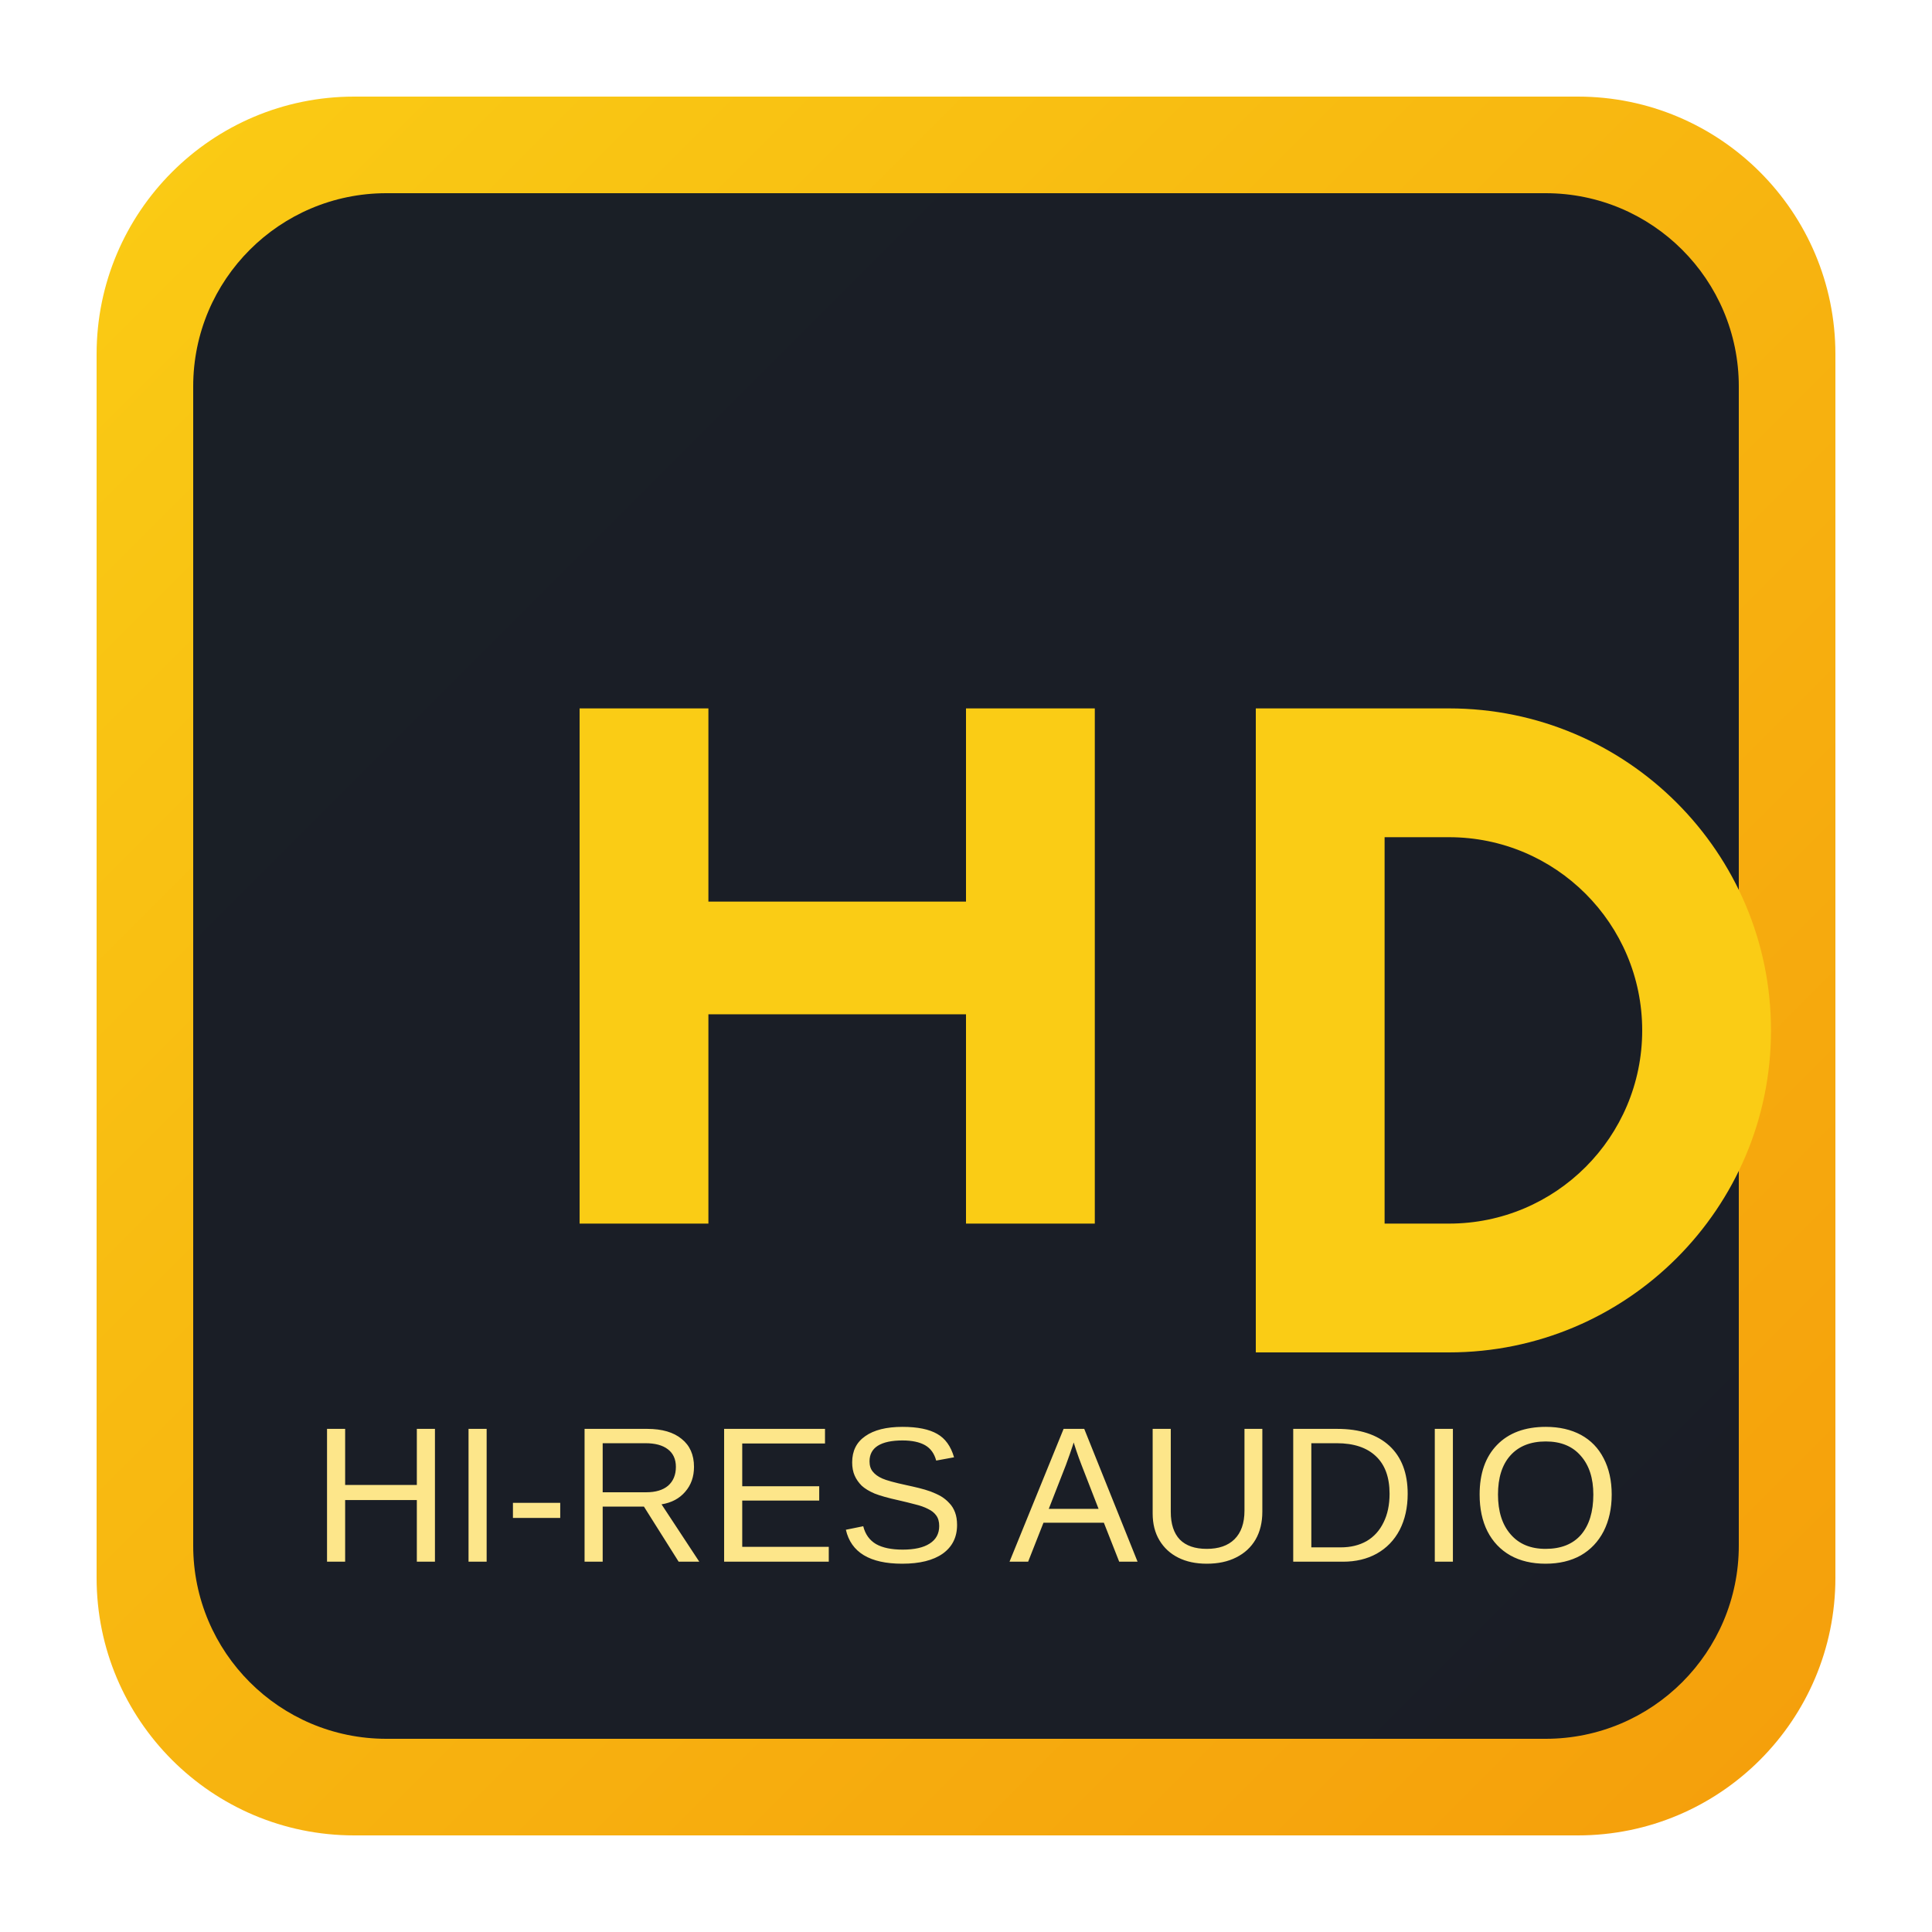
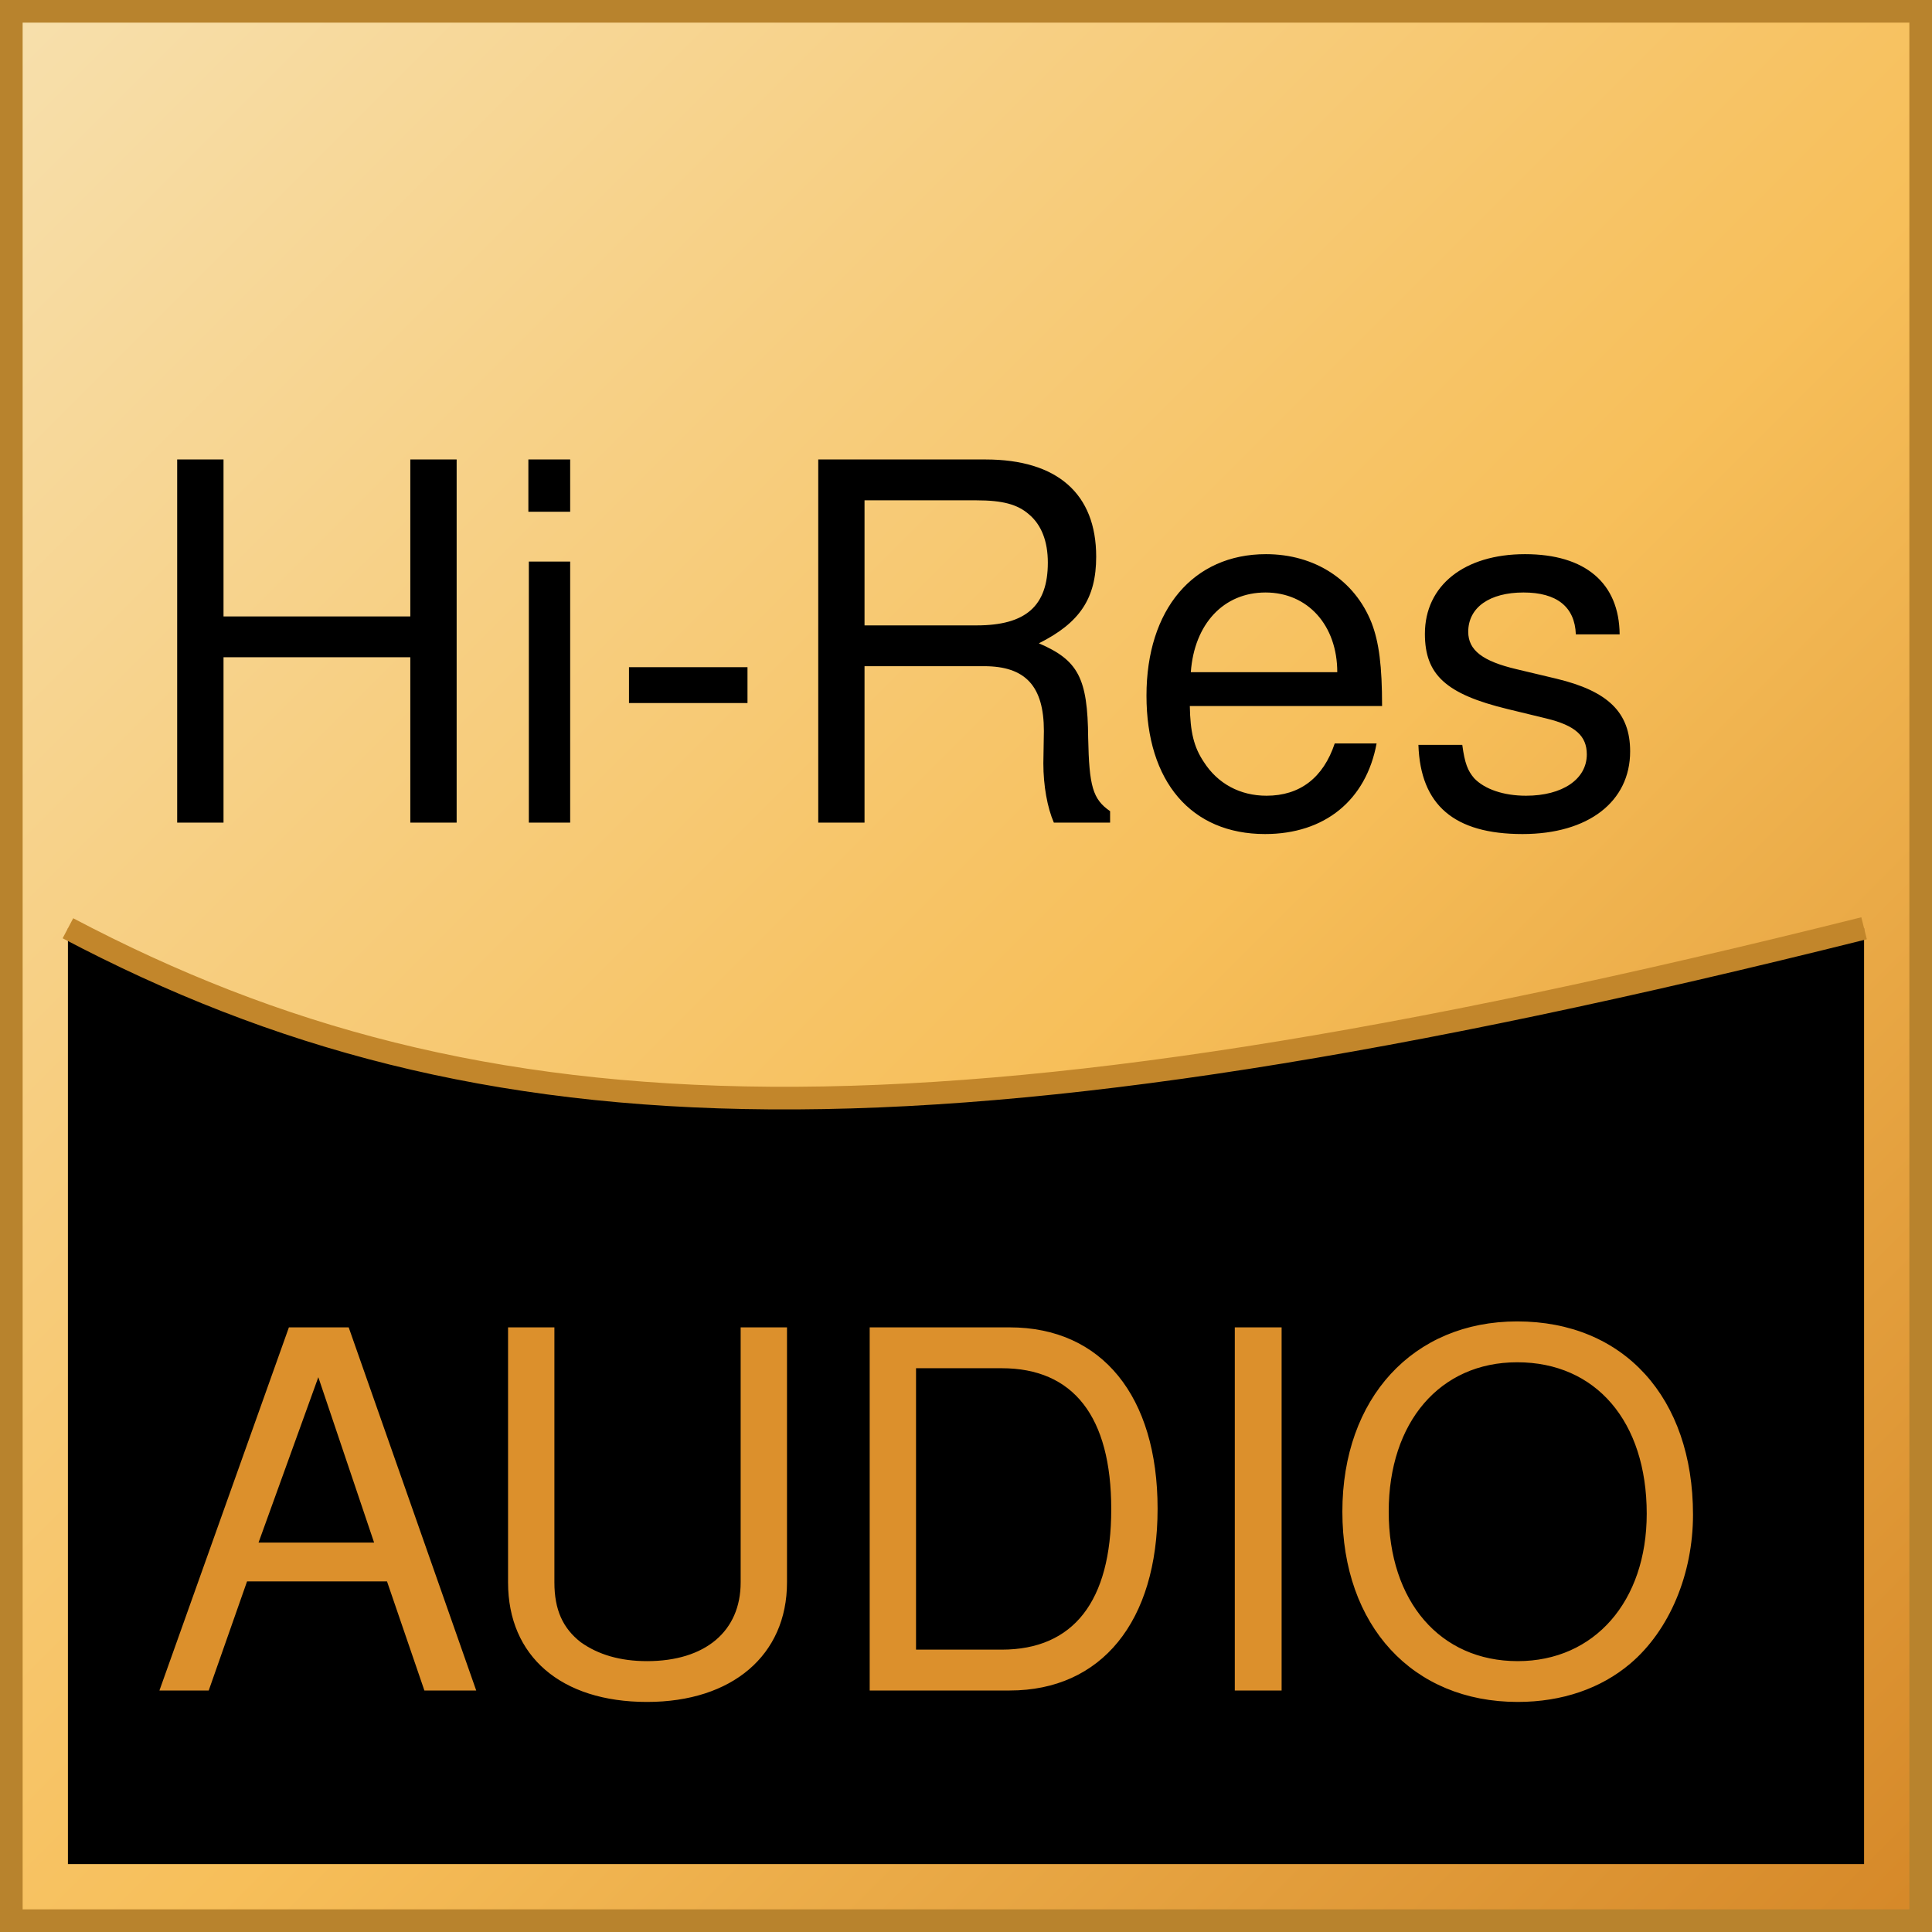
- <svg xmlns="http://www.w3.org/2000/svg" viewBox="0 0 120 120" role="img" aria-labelledby="title desc">
+ <svg xmlns="http://www.w3.org/2000/svg" viewBox="0 0 512 512" role="img" aria-labelledby="title desc">
  <defs>
-     <linearGradient id="bg" x1="0%" y1="0%" x2="100%" y2="100%">
-       <stop offset="0%" stop-color="#facc15" />
-       <stop offset="100%" stop-color="#f59e0b" />
+     <linearGradient id="gold" x1="0" y1="0" x2="1" y2="1">
+       <stop offset="0%" stop-color="#f7dfab" />
+       <stop offset="55%" stop-color="#f7bf5a" />
+       <stop offset="100%" stop-color="#d68929" />
    </linearGradient>
  </defs>
-   <rect x="6" y="6" width="108" height="108" rx="16" fill="url(#bg)" />
-   <rect x="12" y="12" width="96" height="96" rx="12" fill="#111827" opacity="0.96" />
-   <path d="M36 76V44h8v12h16V44h8v32h-8V63H44v13z" fill="#facc15" />
-   <path d="M78 44h12c11.046 0 20 8.954 20 20s-8.954 20-20 20H78zm8 8v24h4c6.627 0 12-5.373 12-12s-5.373-12-12-12z" fill="#facc15" />
-   <text x="60" y="97" text-anchor="middle" font-size="12" font-family="Arial, Helvetica, sans-serif" fill="#fde68a">HI-RES AUDIO</text>
+   <rect width="512" height="512" fill="#d28a2e" />
+   <rect x="3" y="3" width="506" height="506" fill="url(#gold)" stroke="#b8832d" stroke-width="6" />
+   <path d="M18 246 C 128 304, 246 308, 494 246 L 494 494 L 18 494 Z" fill="#000000" />
+   <path d="M18 246 C 128 304, 246 308, 494 246" fill="none" stroke="#c2862b" stroke-width="6" />
+   <text x="36" y="218" font-size="132" font-family="Arial Black, Helvetica, Arial, sans-serif" fill="#000000">Hi-Res</text>
+   <text x="40" y="448" font-size="132" font-family="Arial Black, Helvetica, Arial, sans-serif" fill="#dc902c">AUDIO</text>
</svg>
